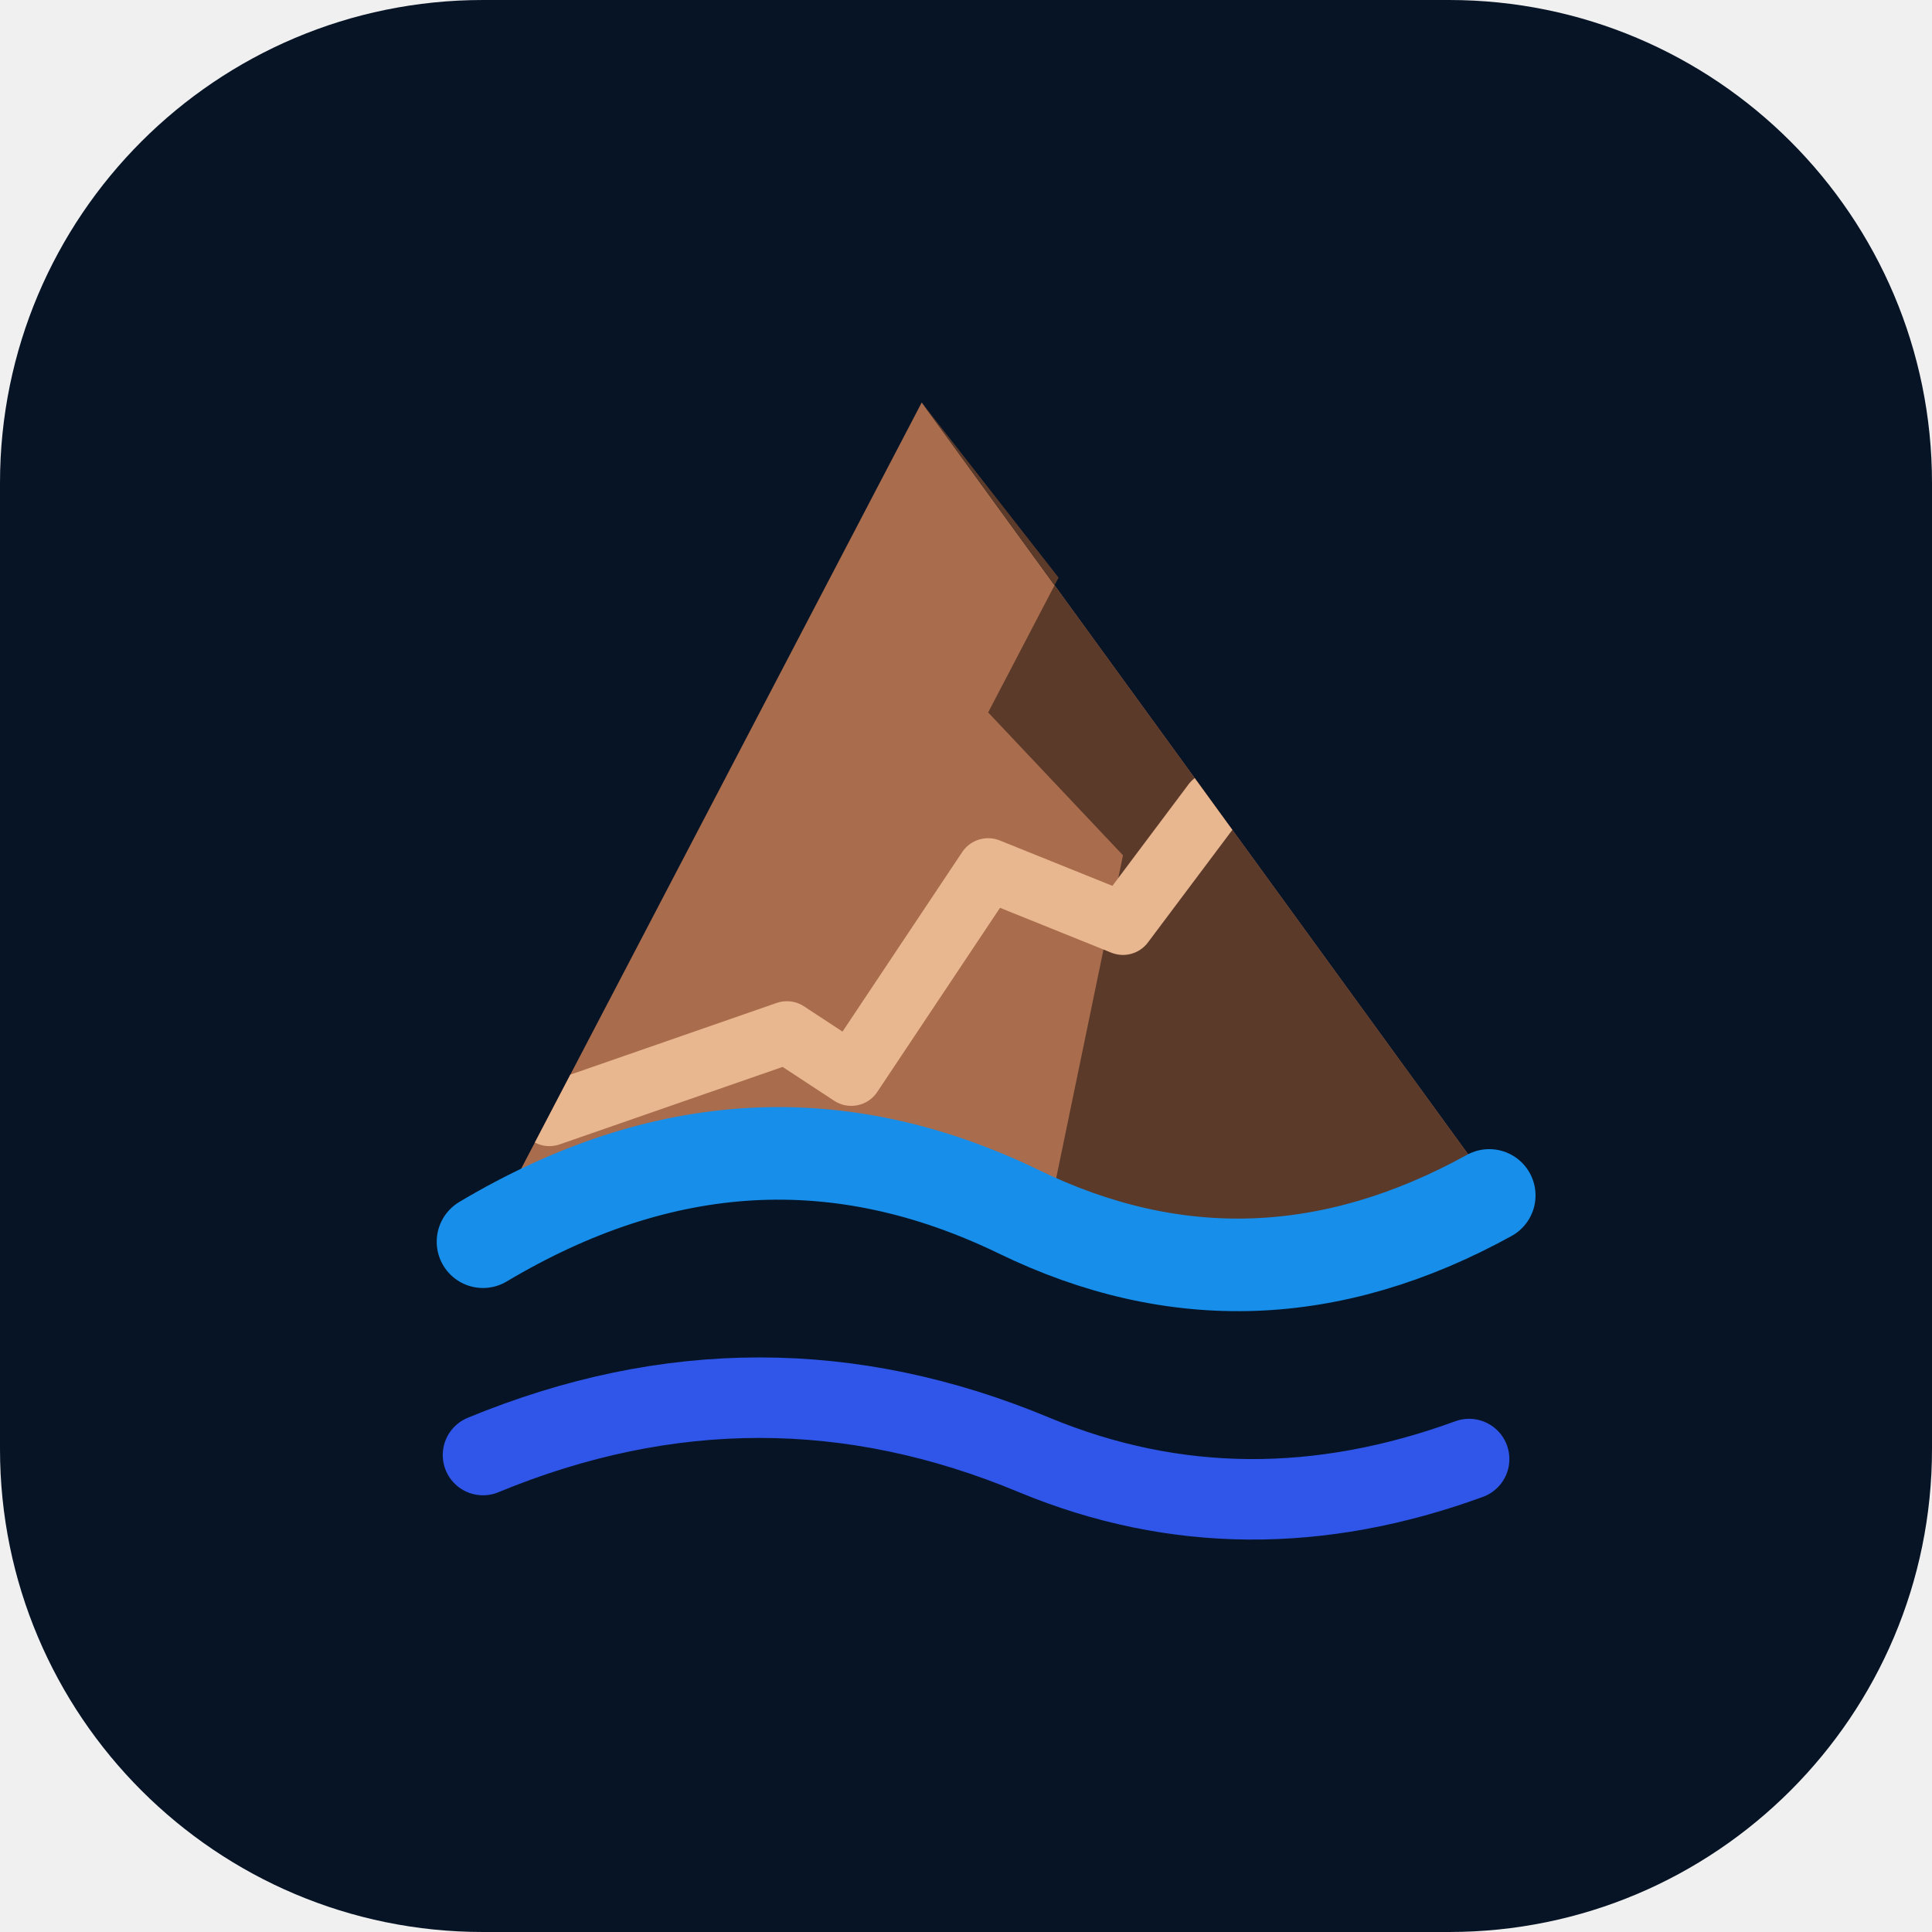
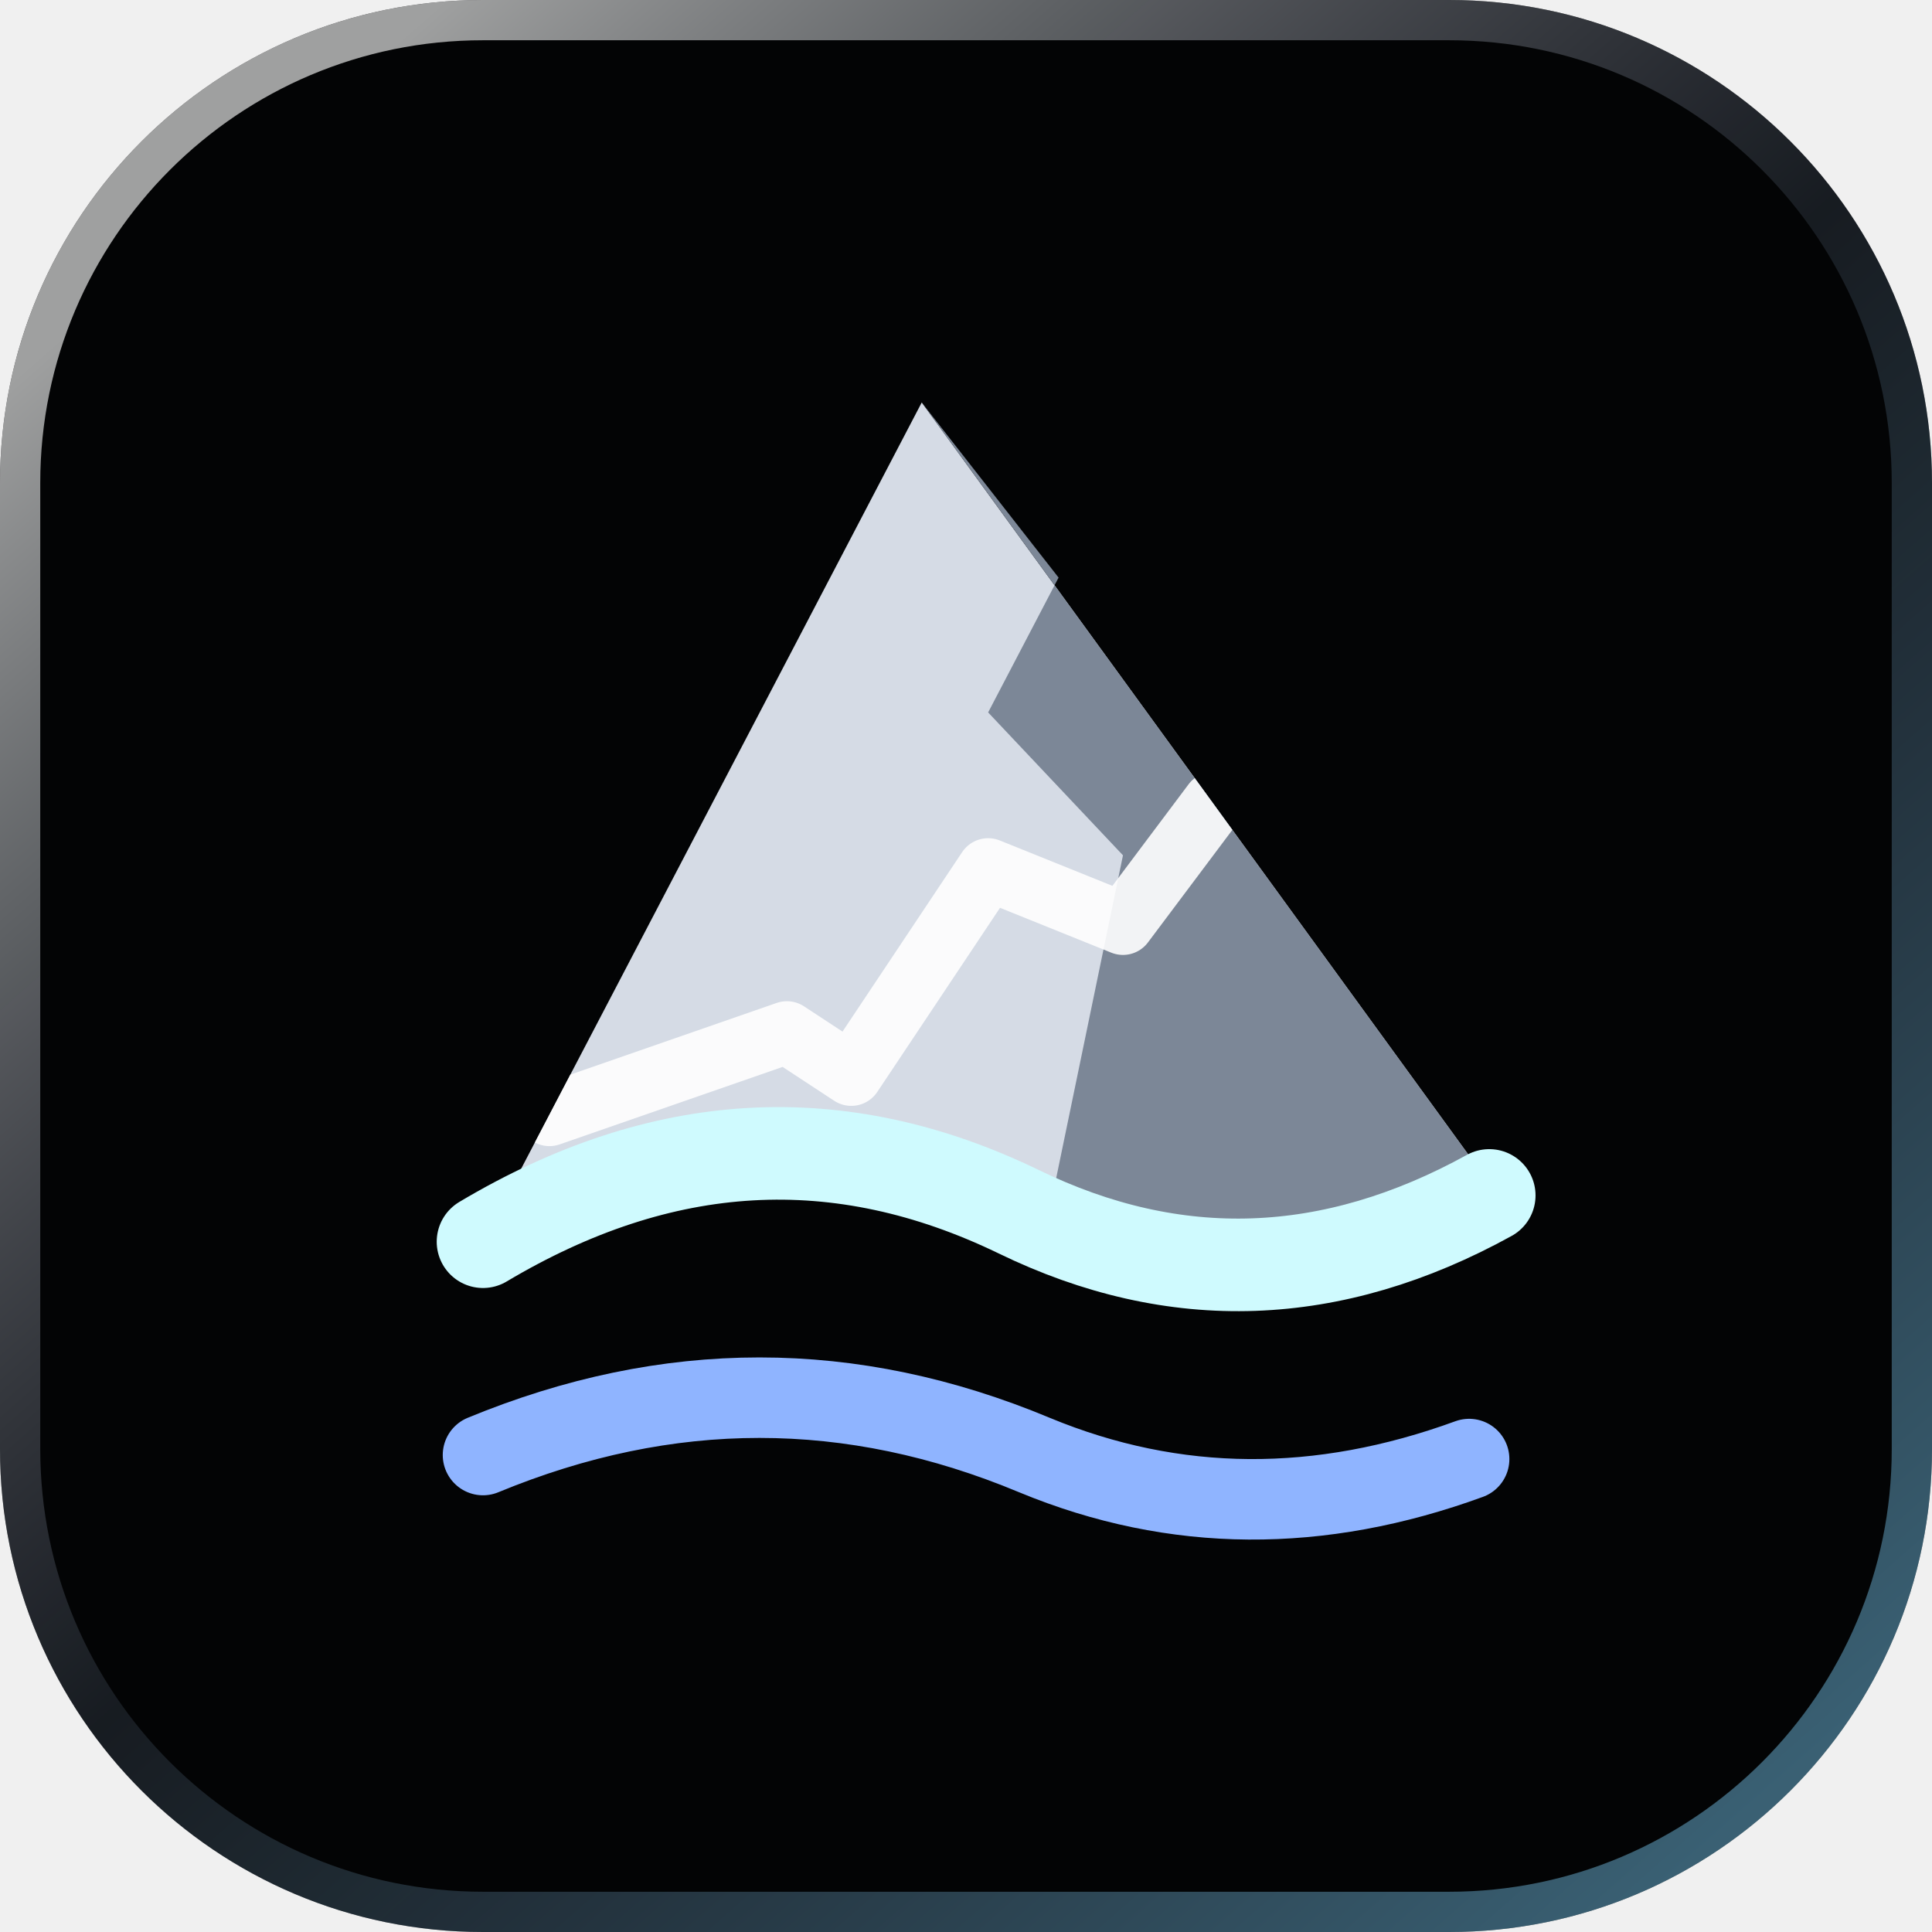
<svg xmlns="http://www.w3.org/2000/svg" width="96" height="96" viewBox="0 0 96 96" fill="none" role="img" aria-label="Gibraltar mark">
-   <rect width="96" height="96" rx="24" fill="#071426" />
-   <path d="M24 61.7L45.8 20L74 58.8C66.2 62.8 58.4 62.9 50.6 59.1C42.4 55.1 33.8 56 24 61.7Z" fill="#A96D4D" />
-   <path d="M45.8 20L74 58.8C66.8 62.5 59.5 62.7 52.2 59.9L55.8 42.5L49.1 35.4L52.6 28.7L45.8 20Z" fill="#5C3A2A" />
-   <path d="M27.3 55.4L39.1 51.3L42.3 53.4L49.1 43.2L55.8 45.9L60.3 39.9" stroke="#E8B68F" stroke-width="3.1" stroke-linecap="round" stroke-linejoin="round" clip-path="url(#mountainClip)" />
-   <path d="M24 61.7C32.9 56.4 41.7 55.9 50.6 60.2C58.4 64 66.2 63.7 74 59.4" stroke="#168EEA" stroke-width="4.6" stroke-linecap="round" />
-   <path d="M24 72.3C33.2 68.5 42.3 68.5 51.4 72.3C58.4 75.2 65.6 75.2 73 72.5" stroke="#2F56E8" stroke-width="4" stroke-linecap="round" />
+   <rect width="96" height="96" rx="24" fill="#030405" />
+   <rect x="1" y="1" width="94" height="94" rx="23" stroke="url(#edgeGlow)" stroke-opacity="0.72" stroke-width="2" />
+   <path d="M24 61.7L45.8 20L74 58.8C66.2 62.8 58.4 62.9 50.6 59.1C42.4 55.1 33.8 56 24 61.7Z" fill="#E7EEF8" fill-opacity="0.92" />
+   <path d="M45.8 20L74 58.8C66.8 62.5 59.5 62.7 52.2 59.9L55.8 42.5L49.1 35.4L52.6 28.7L45.8 20Z" fill="#7C8797" />
+   <path d="M27.3 55.4L39.1 51.3L42.3 53.4L49.1 43.2L55.8 45.9L60.3 39.9" stroke="#FFFFFF" stroke-opacity="0.9" stroke-width="3.1" stroke-linecap="round" stroke-linejoin="round" clip-path="url(#mountainClip)" />
+   <path d="M24 61.7C32.9 56.4 41.7 55.9 50.6 60.2C58.4 64 66.2 63.7 74 59.4" stroke="#CFFAFE" stroke-width="4.6" stroke-linecap="round" />
+   <path d="M24 72.3C33.2 68.5 42.3 68.5 51.4 72.3C58.4 75.2 65.6 75.2 73 72.5" stroke="#8FB4FF" stroke-width="4" stroke-linecap="round" />
  <defs>
+     <linearGradient id="edgeGlow" x1="13" y1="8" x2="86" y2="91" gradientUnits="userSpaceOnUse">
+       <stop stop-color="#FFFFFF" stop-opacity="0.86" />
+       <stop offset="0.48" stop-color="#3D4757" stop-opacity="0.48" />
+       <stop offset="1" stop-color="#7DD3FC" stop-opacity="0.62" />
+     </linearGradient>
    <clipPath id="mountainClip">
      <path d="M24 61.7L45.8 20L74 58.8C66.2 62.8 58.4 62.9 50.6 59.1C42.4 55.1 33.8 56 24 61.7Z" />
    </clipPath>
  </defs>
</svg>
